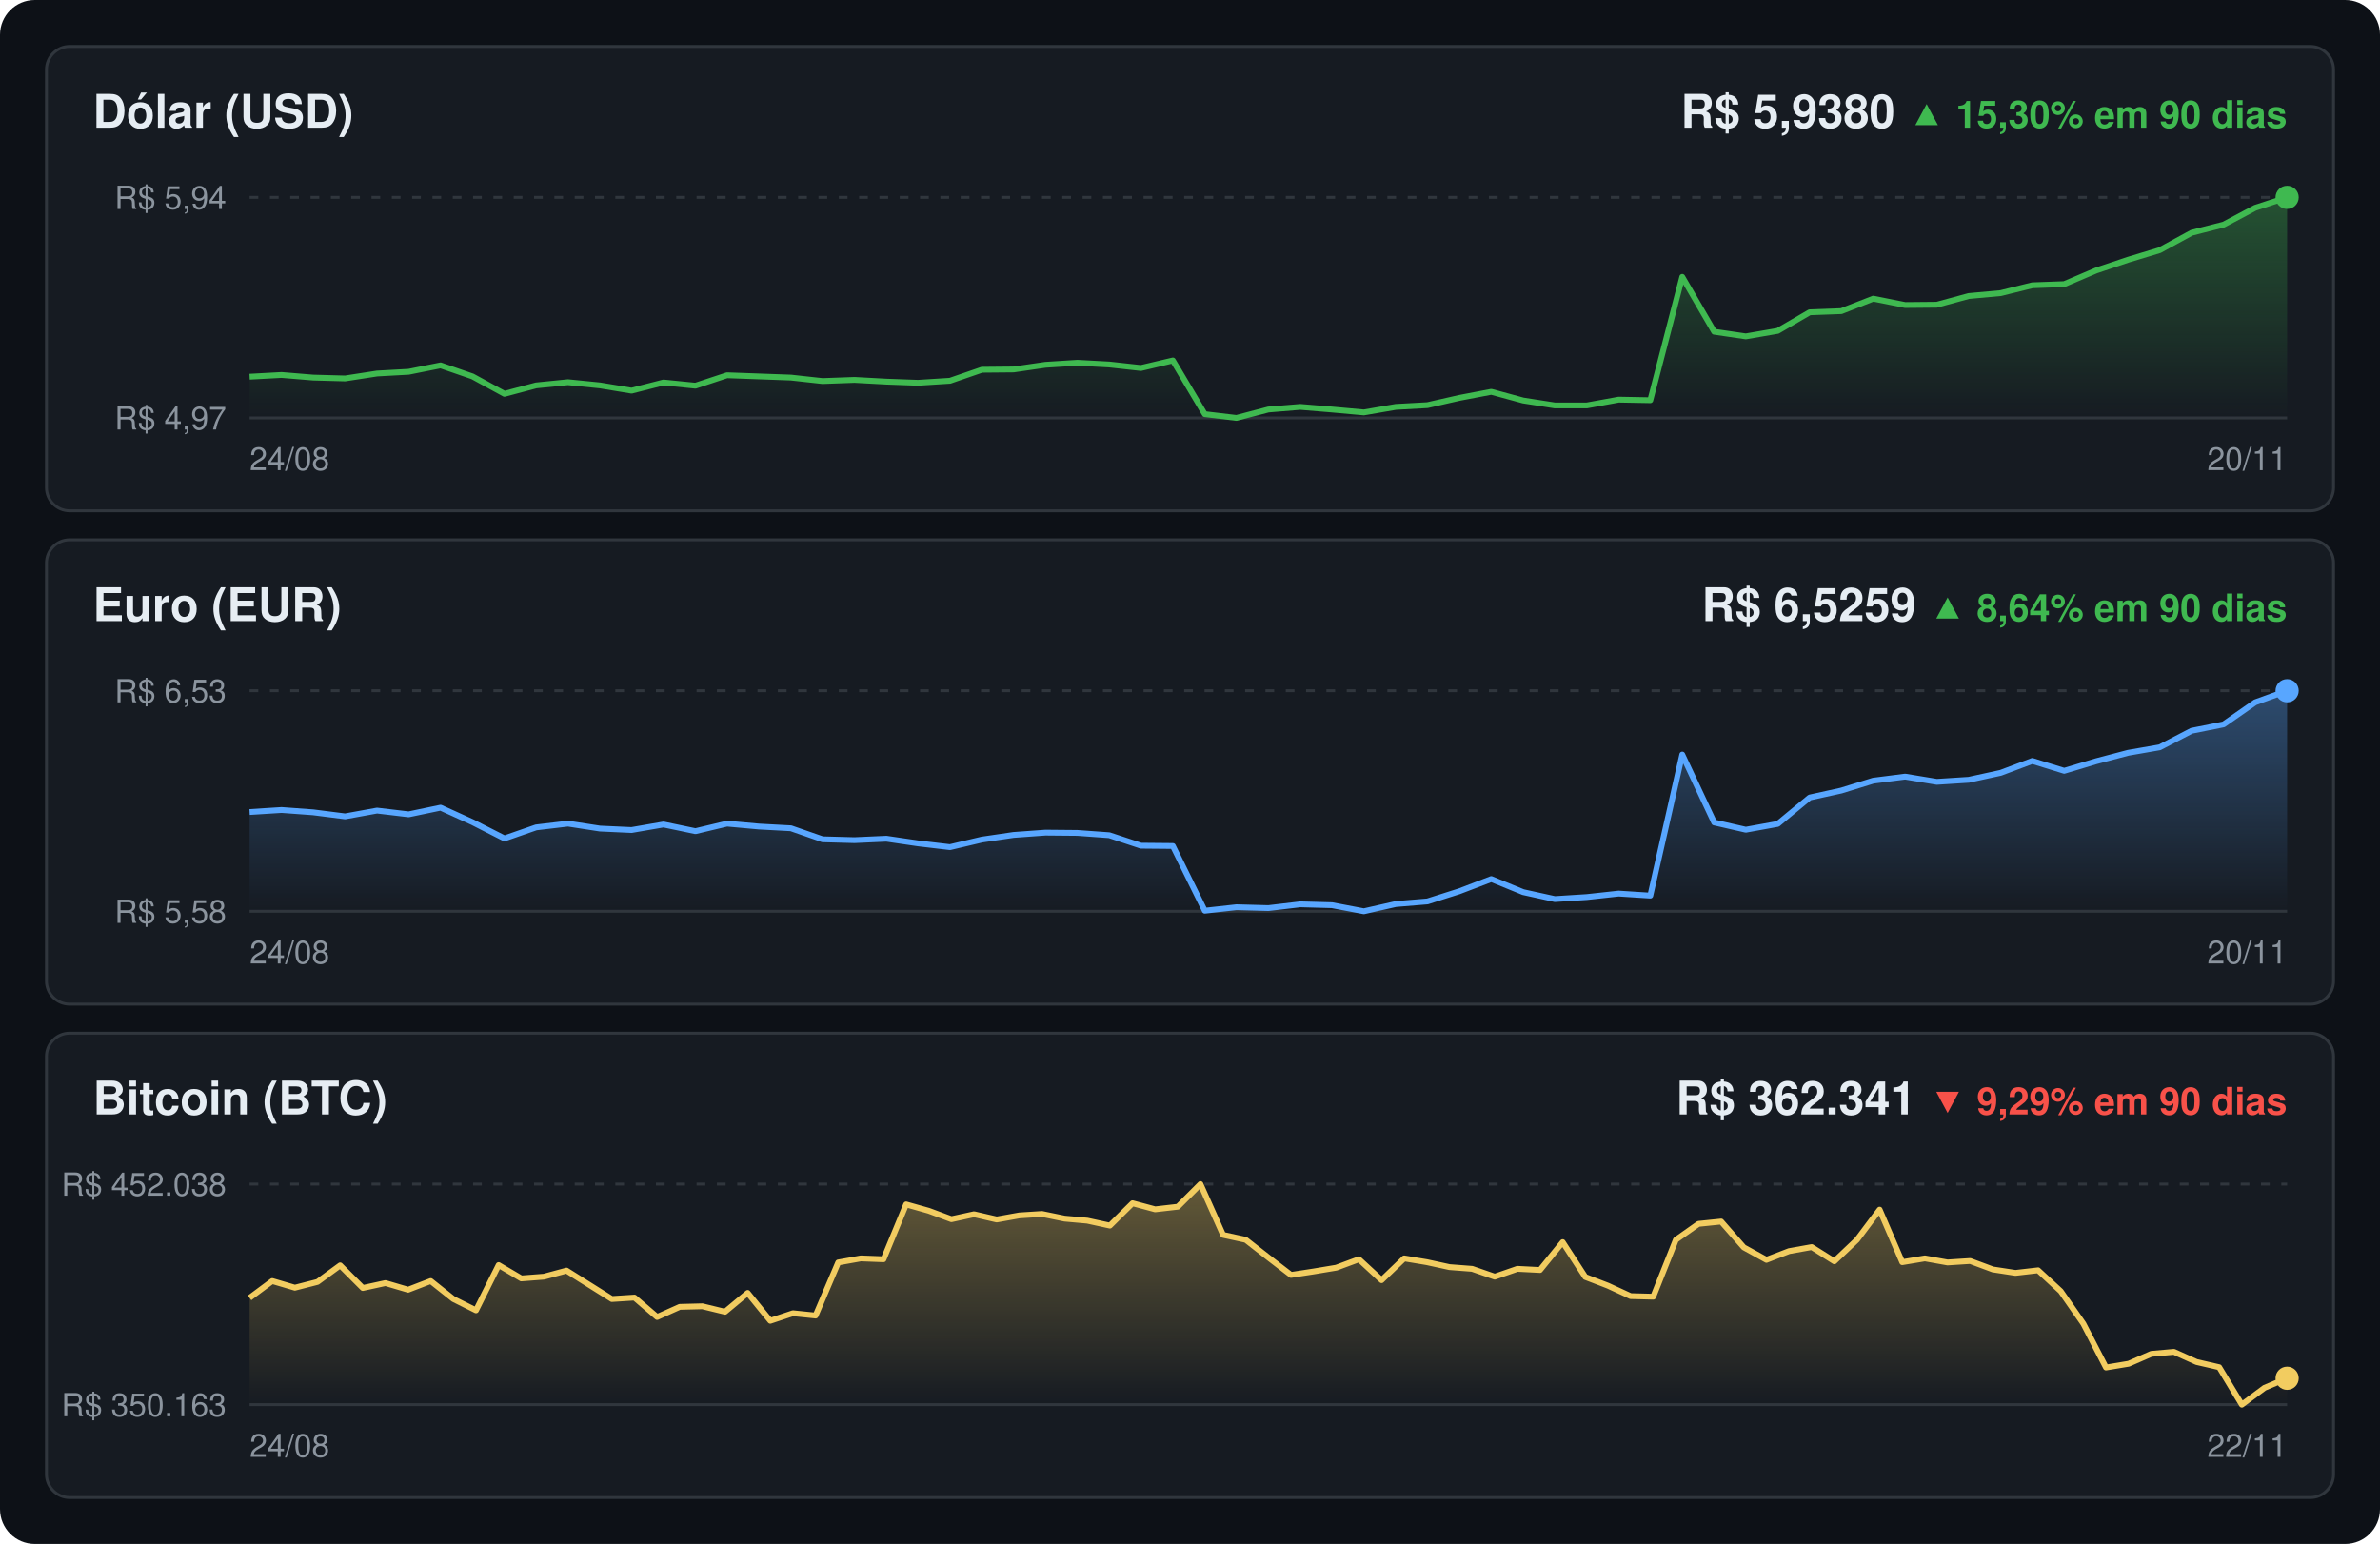
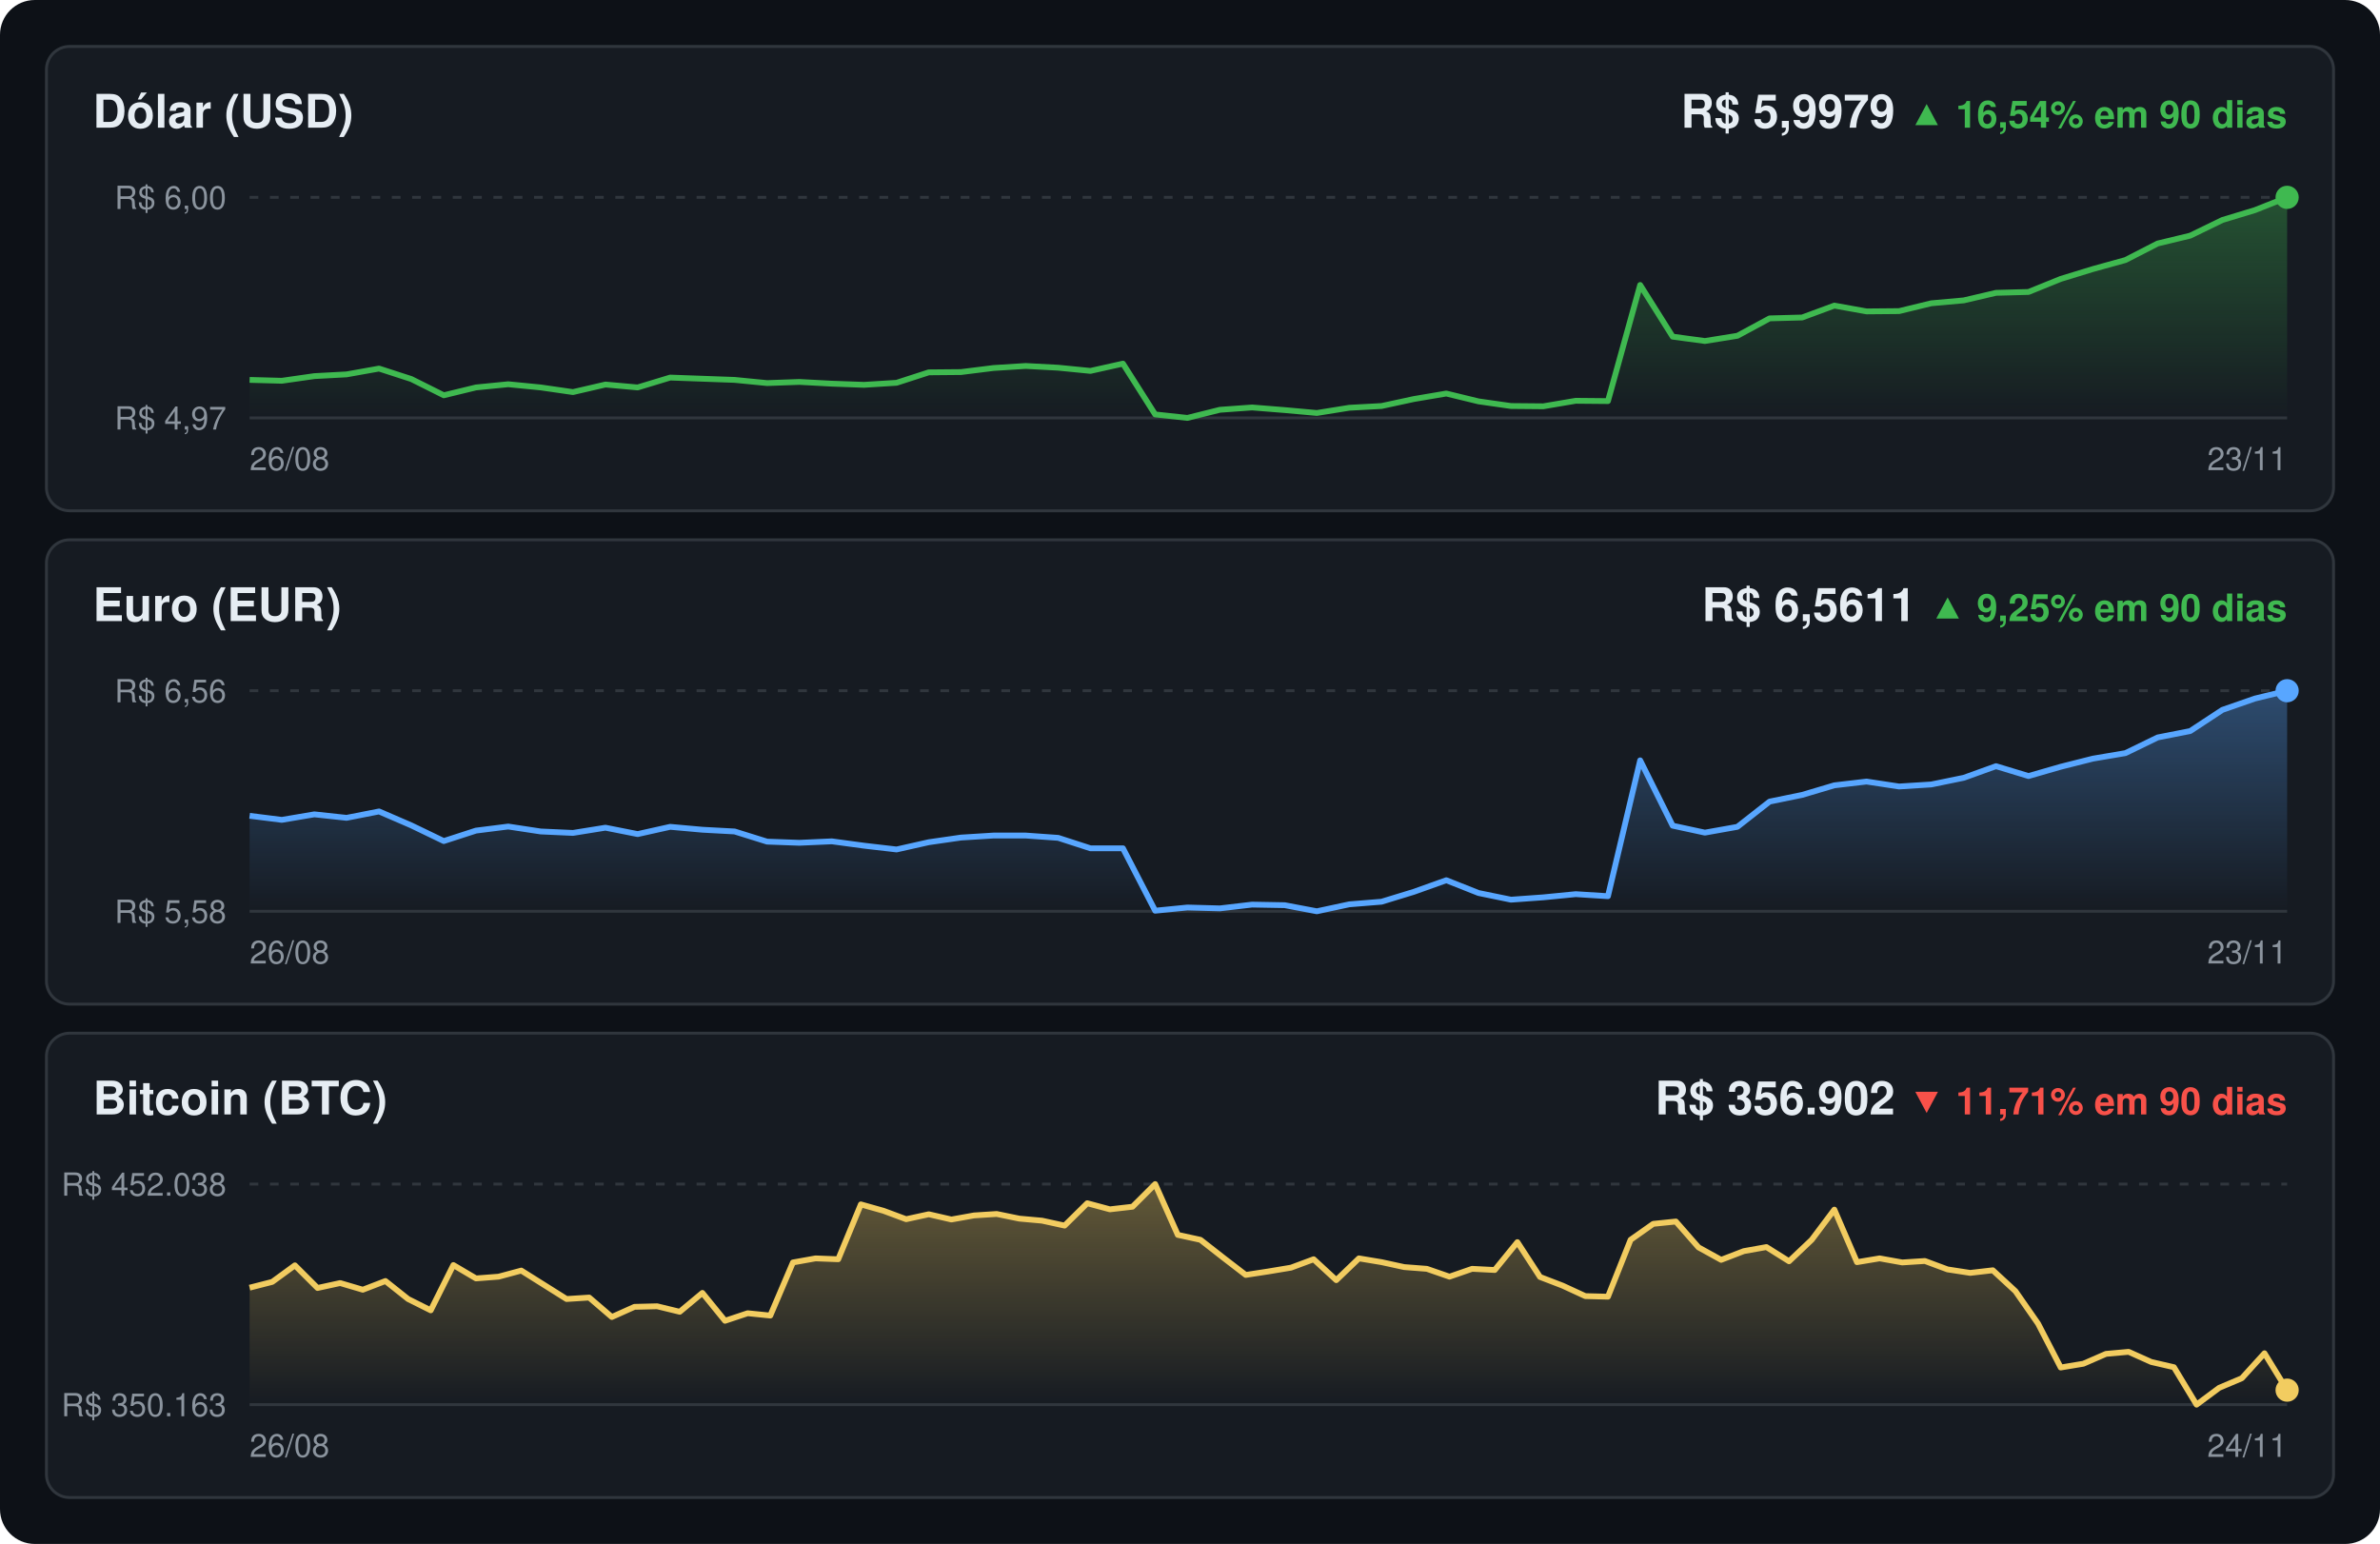
<svg xmlns="http://www.w3.org/2000/svg" viewBox="0 0 820 532" width="820" height="532">
  <defs>
    <linearGradient id="grad-usd" x1="0" y1="0" x2="0" y2="1">
      <stop offset="0" stop-color="#3fb950" stop-opacity=".35" />
      <stop offset="1" stop-color="#3fb950" stop-opacity="0" />
    </linearGradient>
    <linearGradient id="grad-eur" x1="0" y1="0" x2="0" y2="1">
      <stop offset="0" stop-color="#58a6ff" stop-opacity=".35" />
      <stop offset="1" stop-color="#58a6ff" stop-opacity="0" />
    </linearGradient>
    <linearGradient id="grad-btc" x1="0" y1="0" x2="0" y2="1">
      <stop offset="0" stop-color="#f2cc60" stop-opacity=".35" />
      <stop offset="1" stop-color="#f2cc60" stop-opacity="0" />
    </linearGradient>
  </defs>
  <style>
text{font-family:-apple-system,BlinkMacSystemFont,'Segoe UI',Helvetica,Arial,sans-serif;fill:#e6edf3}
.titulo{font-size:16px;font-weight:600}
.eixo{font-size:11px;fill:#8b949e}
</style>
  <rect width="820" height="532" rx="12" fill="#0d1117" />
  <g>
    <rect x="16" y="16" width="788" height="160" rx="8" fill="#161b22" stroke="#30363d" />
    <text x="32" y="44" class="titulo">Dólar (USD)</text>
-     <text x="788" y="44" class="titulo" text-anchor="end">R$ 5,9380
-     <tspan fill="#3fb950" font-size="13"> ▲ 15,30% em 90 dias</tspan>
+     <text x="788" y="44" class="titulo" text-anchor="end">R$ 5,9979
+     <tspan fill="#3fb950" font-size="13"> ▲ 16,54% em 90 dias</tspan>
    </text>
-     <text x="78" y="72" class="eixo" text-anchor="end">R$ 5,94</text>
+     <text x="78" y="72" class="eixo" text-anchor="end">R$ 6,00</text>
    <text x="78" y="148" class="eixo" text-anchor="end">R$ 4,97</text>
    <line x1="86" y1="68" x2="788" y2="68" stroke="#30363d" stroke-dasharray="3 4" />
    <line x1="86" y1="144" x2="788" y2="144" stroke="#30363d" />
-     <path d="M86.0,144 L86.0,129.8 L97.0,129.2 L107.9,130.1 L118.9,130.4 L129.9,128.7 L140.8,128.1 L151.8,125.9 L162.8,129.7 L173.8,135.7 L184.7,132.8 L195.7,131.7 L206.7,132.8 L217.6,134.6 L228.6,131.8 L239.6,132.9 L250.5,129.3 L261.5,129.7 L272.5,130.1 L283.4,131.3 L294.4,130.9 L305.4,131.5 L316.3,131.9 L327.3,131.2 L338.3,127.4 L349.2,127.3 L360.2,125.7 L371.2,125.0 L382.2,125.6 L393.1,126.8 L404.1,124.2 L415.1,142.7 L426.0,144.0 L437.0,141.1 L448.0,140.2 L458.9,141.1 L469.9,142.1 L480.9,140.2 L491.8,139.6 L502.8,137.1 L513.8,135.0 L524.8,138.0 L535.7,139.7 L546.7,139.7 L557.7,137.7 L568.6,137.9 L579.6,95.4 L590.6,114.3 L601.5,115.9 L612.5,114.0 L623.5,107.6 L634.4,107.2 L645.4,102.9 L656.4,105.1 L667.3,105.0 L678.3,102.0 L689.3,101.0 L700.2,98.3 L711.2,97.9 L722.2,93.2 L733.2,89.5 L744.1,86.2 L755.1,80.2 L766.1,77.4 L777.0,71.6 L788.0,68.0 L788.0,144 Z" fill="url(#grad-usd)" />
-     <polyline points="86.0,129.8 97.0,129.2 107.9,130.1 118.9,130.4 129.9,128.7 140.8,128.1 151.8,125.9 162.8,129.7 173.8,135.7 184.7,132.8 195.7,131.7 206.7,132.8 217.6,134.6 228.6,131.8 239.6,132.9 250.5,129.3 261.5,129.7 272.5,130.1 283.4,131.3 294.4,130.9 305.4,131.5 316.3,131.9 327.3,131.2 338.3,127.4 349.2,127.3 360.2,125.7 371.2,125.0 382.2,125.6 393.1,126.8 404.1,124.2 415.1,142.7 426.0,144.0 437.0,141.1 448.0,140.2 458.9,141.1 469.9,142.1 480.9,140.2 491.8,139.6 502.8,137.1 513.8,135.0 524.8,138.0 535.7,139.7 546.7,139.7 557.7,137.7 568.6,137.9 579.6,95.4 590.6,114.3 601.5,115.9 612.5,114.0 623.5,107.6 634.4,107.2 645.4,102.9 656.4,105.1 667.3,105.0 678.3,102.0 689.3,101.0 700.2,98.3 711.2,97.9 722.2,93.2 733.2,89.5 744.1,86.2 755.1,80.2 766.1,77.4 777.0,71.6 788.0,68.0" fill="none" stroke="#3fb950" stroke-width="2" stroke-linejoin="round" />
+     <path d="M86.0,144 L86.0,130.9 L97.1,131.2 L108.3,129.6 L119.4,129.0 L130.6,127.0 L141.7,130.6 L152.9,136.2 L164.0,133.5 L175.1,132.4 L186.3,133.5 L197.4,135.1 L208.6,132.5 L219.7,133.5 L230.9,130.1 L242.0,130.5 L253.1,130.9 L264.3,132.0 L275.4,131.6 L286.6,132.2 L297.7,132.6 L308.9,131.9 L320.0,128.3 L331.1,128.2 L342.3,126.8 L353.4,126.1 L364.6,126.7 L375.7,127.8 L386.9,125.3 L398.0,142.8 L409.1,144.0 L420.3,141.2 L431.4,140.4 L442.6,141.3 L453.7,142.3 L464.9,140.5 L476.0,139.9 L487.1,137.5 L498.3,135.6 L509.4,138.3 L520.6,139.9 L531.7,140.0 L542.9,138.1 L554.0,138.2 L565.1,98.2 L576.3,116.0 L587.4,117.5 L598.6,115.7 L609.7,109.7 L620.9,109.4 L632.0,105.3 L643.1,107.3 L654.3,107.2 L665.4,104.5 L676.6,103.5 L687.7,100.9 L698.9,100.6 L710.0,96.1 L721.1,92.7 L732.3,89.6 L743.4,83.9 L754.6,81.2 L765.7,75.8 L776.9,72.4 L788.0,68.0 L788.0,144 Z" fill="url(#grad-usd)" />
+     <polyline points="86.0,130.9 97.1,131.2 108.3,129.6 119.4,129.0 130.6,127.0 141.7,130.6 152.9,136.2 164.0,133.5 175.1,132.4 186.3,133.5 197.4,135.1 208.6,132.5 219.7,133.5 230.9,130.1 242.0,130.5 253.1,130.9 264.3,132.0 275.4,131.6 286.6,132.2 297.7,132.6 308.9,131.9 320.0,128.3 331.1,128.2 342.3,126.8 353.4,126.1 364.6,126.7 375.7,127.8 386.9,125.3 398.0,142.8 409.1,144.0 420.3,141.2 431.4,140.4 442.6,141.3 453.7,142.3 464.9,140.5 476.0,139.9 487.1,137.5 498.3,135.6 509.4,138.3 520.6,139.9 531.7,140.0 542.9,138.1 554.0,138.2 565.1,98.2 576.3,116.0 587.4,117.5 598.6,115.7 609.7,109.7 620.9,109.4 632.0,105.3 643.1,107.3 654.3,107.2 665.4,104.5 676.6,103.5 687.7,100.9 698.9,100.6 710.0,96.1 721.1,92.7 732.3,89.6 743.4,83.9 754.6,81.2 765.7,75.8 776.9,72.4 788.0,68.0" fill="none" stroke="#3fb950" stroke-width="2" stroke-linejoin="round" />
    <circle cx="788.0" cy="68.0" r="4" fill="#3fb950">
      <animate attributeName="r" values="4;7;4" dur="2s" repeatCount="indefinite" />
    </circle>
-     <text x="86" y="162" class="eixo">24/08</text>
-     <text x="788" y="162" class="eixo" text-anchor="end">20/11</text>
+     <text x="86" y="162" class="eixo">26/08</text>
+     <text x="788" y="162" class="eixo" text-anchor="end">23/11</text>
  </g>
  <g>
    <rect x="16" y="186" width="788" height="160" rx="8" fill="#161b22" stroke="#30363d" />
    <text x="32" y="214" class="titulo">Euro (EUR)</text>
-     <text x="788" y="214" class="titulo" text-anchor="end">R$ 6,5259
-     <tspan fill="#3fb950" font-size="13"> ▲ 8,64% em 90 dias</tspan>
+     <text x="788" y="214" class="titulo" text-anchor="end">R$ 6,5611
+     <tspan fill="#3fb950" font-size="13"> ▲ 9,25% em 90 dias</tspan>
    </text>
-     <text x="78" y="242" class="eixo" text-anchor="end">R$ 6,53</text>
+     <text x="78" y="242" class="eixo" text-anchor="end">R$ 6,56</text>
    <text x="78" y="318" class="eixo" text-anchor="end">R$ 5,58</text>
    <line x1="86" y1="238" x2="788" y2="238" stroke="#30363d" stroke-dasharray="3 4" />
    <line x1="86" y1="314" x2="788" y2="314" stroke="#30363d" />
-     <path d="M86.0,314 L86.0,279.8 L97.0,279.1 L107.9,279.9 L118.9,281.3 L129.9,279.3 L140.8,280.6 L151.8,278.3 L162.8,283.3 L173.8,288.9 L184.7,285.1 L195.7,283.8 L206.7,285.5 L217.6,286.0 L228.6,284.1 L239.6,286.4 L250.5,283.8 L261.5,284.8 L272.5,285.4 L283.4,289.2 L294.4,289.5 L305.4,289.0 L316.3,290.6 L327.3,291.9 L338.3,289.3 L349.2,287.7 L360.2,286.9 L371.2,287.0 L382.2,287.8 L393.1,291.4 L404.1,291.5 L415.1,313.8 L426.0,312.6 L437.0,312.9 L448.0,311.6 L458.9,311.9 L469.9,314.0 L480.9,311.5 L491.8,310.6 L502.8,307.1 L513.8,302.9 L524.8,307.4 L535.7,309.8 L546.7,309.1 L557.7,307.9 L568.6,308.6 L579.6,260.0 L590.6,283.4 L601.5,285.9 L612.5,283.9 L623.5,274.8 L634.4,272.4 L645.4,269.0 L656.4,267.6 L667.3,269.4 L678.3,268.7 L689.3,266.3 L700.2,262.2 L711.2,265.6 L722.2,262.3 L733.2,259.4 L744.1,257.5 L755.1,251.8 L766.1,249.6 L777.0,242.0 L788.0,238.0 L788.0,314 Z" fill="url(#grad-eur)" />
-     <polyline points="86.0,279.8 97.0,279.1 107.9,279.9 118.9,281.3 129.9,279.3 140.8,280.6 151.8,278.3 162.8,283.3 173.8,288.9 184.7,285.1 195.7,283.8 206.7,285.5 217.6,286.0 228.6,284.1 239.6,286.4 250.5,283.8 261.5,284.8 272.5,285.4 283.4,289.2 294.4,289.5 305.4,289.0 316.3,290.6 327.3,291.9 338.3,289.3 349.2,287.7 360.2,286.9 371.2,287.0 382.2,287.8 393.1,291.4 404.1,291.5 415.1,313.8 426.0,312.6 437.0,312.9 448.0,311.6 458.9,311.9 469.9,314.0 480.9,311.5 491.8,310.6 502.8,307.1 513.8,302.9 524.8,307.4 535.7,309.8 546.7,309.1 557.7,307.9 568.6,308.6 579.6,260.0 590.6,283.4 601.5,285.9 612.5,283.9 623.5,274.8 634.4,272.4 645.4,269.0 656.4,267.6 667.3,269.4 678.3,268.7 689.3,266.3 700.2,262.2 711.2,265.6 722.2,262.3 733.2,259.4 744.1,257.5 755.1,251.8 766.1,249.6 777.0,242.0 788.0,238.0" fill="none" stroke="#58a6ff" stroke-width="2" stroke-linejoin="round" />
+     <path d="M86.0,314 L86.0,281.1 L97.1,282.5 L108.3,280.6 L119.4,281.8 L130.6,279.6 L141.7,284.4 L152.9,289.8 L164.0,286.2 L175.1,284.8 L186.3,286.5 L197.4,287.0 L208.6,285.2 L219.7,287.4 L230.9,284.9 L242.0,285.9 L253.1,286.5 L264.3,290.0 L275.4,290.4 L286.6,289.9 L297.7,291.4 L308.9,292.7 L320.0,290.2 L331.1,288.6 L342.3,287.9 L353.4,287.9 L364.6,288.7 L375.7,292.3 L386.9,292.3 L398.0,313.8 L409.1,312.7 L420.3,313.0 L431.4,311.7 L442.6,311.9 L453.7,314.0 L464.9,311.6 L476.0,310.7 L487.1,307.3 L498.3,303.3 L509.4,307.7 L520.6,310.0 L531.7,309.2 L542.9,308.1 L554.0,308.8 L565.1,262.0 L576.3,284.5 L587.4,286.9 L598.6,284.9 L609.7,276.2 L620.9,273.9 L632.0,270.6 L643.1,269.3 L654.3,271.0 L665.4,270.3 L676.6,268.0 L687.7,264.0 L698.9,267.4 L710.0,264.2 L721.1,261.4 L732.3,259.5 L743.4,254.1 L754.6,251.9 L765.7,244.6 L776.9,240.7 L788.0,238.0 L788.0,314 Z" fill="url(#grad-eur)" />
+     <polyline points="86.0,281.1 97.1,282.5 108.3,280.6 119.4,281.8 130.6,279.6 141.7,284.4 152.9,289.8 164.0,286.2 175.1,284.8 186.3,286.5 197.4,287.0 208.6,285.2 219.7,287.4 230.9,284.9 242.0,285.9 253.1,286.5 264.3,290.0 275.4,290.4 286.6,289.9 297.7,291.4 308.9,292.7 320.0,290.2 331.1,288.6 342.3,287.9 353.4,287.9 364.6,288.7 375.7,292.3 386.9,292.3 398.0,313.8 409.1,312.7 420.3,313.0 431.4,311.7 442.6,311.9 453.7,314.0 464.9,311.6 476.0,310.7 487.1,307.3 498.3,303.3 509.4,307.7 520.6,310.0 531.7,309.2 542.9,308.1 554.0,308.8 565.1,262.0 576.3,284.5 587.4,286.9 598.6,284.9 609.7,276.2 620.9,273.9 632.0,270.6 643.1,269.3 654.3,271.0 665.4,270.3 676.6,268.0 687.7,264.0 698.9,267.4 710.0,264.2 721.1,261.4 732.3,259.5 743.4,254.1 754.6,251.9 765.7,244.6 776.9,240.7 788.0,238.0" fill="none" stroke="#58a6ff" stroke-width="2" stroke-linejoin="round" />
    <circle cx="788.0" cy="238.0" r="4" fill="#58a6ff">
      <animate attributeName="r" values="4;7;4" dur="2s" repeatCount="indefinite" />
    </circle>
-     <text x="86" y="332" class="eixo">24/08</text>
-     <text x="788" y="332" class="eixo" text-anchor="end">20/11</text>
+     <text x="86" y="332" class="eixo">26/08</text>
+     <text x="788" y="332" class="eixo" text-anchor="end">23/11</text>
  </g>
  <g>
    <rect x="16" y="356" width="788" height="160" rx="8" fill="#161b22" stroke="#30363d" />
    <text x="32" y="384" class="titulo">Bitcoin (BTC)</text>
-     <text x="788" y="384" class="titulo" text-anchor="end">R$ 362.341
-     <tspan fill="#f85149" font-size="13"> ▼ 9,29% em 90 dias</tspan>
+     <text x="788" y="384" class="titulo" text-anchor="end">R$ 356.902
+     <tspan fill="#f85149" font-size="13"> ▼ 11,71% em 90 dias</tspan>
    </text>
    <text x="78" y="412" class="eixo" text-anchor="end">R$ 452.038</text>
    <text x="78" y="488" class="eixo" text-anchor="end">R$ 350.163</text>
    <line x1="86" y1="408" x2="788" y2="408" stroke="#30363d" stroke-dasharray="3 4" />
    <line x1="86" y1="484" x2="788" y2="484" stroke="#30363d" />
-     <path d="M86.0,484 L86.0,447.2 L93.8,441.4 L101.6,443.7 L109.4,441.7 L117.2,436.0 L125.0,443.8 L132.8,442.1 L140.6,444.4 L148.4,441.4 L156.2,447.6 L164.0,451.5 L171.8,435.9 L179.6,440.5 L187.4,439.9 L195.2,437.8 L203.0,442.7 L210.8,447.6 L218.6,447.1 L226.4,453.8 L234.2,450.3 L242.0,450.1 L249.8,452.0 L257.6,445.5 L265.4,455.1 L273.2,452.5 L281.0,453.3 L288.8,435.0 L296.6,433.6 L304.4,433.9 L312.2,415.0 L320.0,417.2 L327.8,420.1 L335.6,418.4 L343.4,420.2 L351.2,418.8 L359.0,418.3 L366.8,419.9 L374.6,420.6 L382.4,422.3 L390.2,414.6 L398.0,416.7 L405.8,415.8 L413.6,408.0 L421.4,425.5 L429.2,427.2 L437.0,433.3 L444.8,439.3 L452.6,438.1 L460.4,436.8 L468.2,433.9 L476.0,441.1 L483.8,433.6 L491.6,434.9 L499.4,436.6 L507.2,437.2 L515.0,439.9 L522.8,437.2 L530.6,437.6 L538.4,428.0 L546.2,440.0 L554.0,443.0 L561.8,446.6 L569.6,446.8 L577.4,427.2 L585.2,421.7 L593.0,420.9 L600.8,429.8 L608.6,434.1 L616.4,431.1 L624.2,429.7 L632.0,434.6 L639.8,427.2 L647.6,416.8 L655.4,434.9 L663.2,433.6 L671.0,435.0 L678.8,434.5 L686.6,437.4 L694.4,438.6 L702.2,437.7 L710.0,444.9 L717.8,456.1 L725.6,471.2 L733.4,469.9 L741.2,466.5 L749.0,465.8 L756.8,469.3 L764.6,471.1 L772.4,484.0 L780.2,478.2 L788.0,474.9 L788.0,484 Z" fill="url(#grad-btc)" />
-     <polyline points="86.0,447.2 93.8,441.4 101.6,443.7 109.4,441.7 117.2,436.0 125.0,443.8 132.8,442.1 140.6,444.4 148.4,441.4 156.2,447.6 164.0,451.5 171.8,435.9 179.6,440.5 187.4,439.9 195.2,437.8 203.0,442.7 210.8,447.6 218.6,447.1 226.4,453.8 234.2,450.3 242.0,450.1 249.8,452.0 257.6,445.5 265.4,455.1 273.2,452.5 281.0,453.3 288.8,435.0 296.6,433.6 304.4,433.9 312.2,415.0 320.0,417.2 327.8,420.1 335.6,418.4 343.4,420.2 351.2,418.8 359.0,418.3 366.8,419.9 374.6,420.6 382.4,422.3 390.2,414.6 398.0,416.7 405.8,415.8 413.6,408.0 421.4,425.5 429.2,427.2 437.0,433.3 444.8,439.3 452.6,438.1 460.4,436.8 468.2,433.9 476.0,441.1 483.8,433.6 491.6,434.9 499.4,436.6 507.2,437.2 515.0,439.9 522.8,437.2 530.6,437.6 538.4,428.0 546.2,440.0 554.0,443.0 561.8,446.6 569.6,446.8 577.4,427.2 585.2,421.7 593.0,420.9 600.8,429.8 608.6,434.1 616.4,431.1 624.2,429.7 632.0,434.6 639.8,427.2 647.6,416.8 655.4,434.9 663.2,433.6 671.0,435.0 678.8,434.5 686.6,437.4 694.4,438.6 702.2,437.7 710.0,444.9 717.8,456.1 725.6,471.2 733.4,469.9 741.2,466.5 749.0,465.8 756.8,469.3 764.6,471.1 772.4,484.0 780.2,478.2 788.0,474.9" fill="none" stroke="#f2cc60" stroke-width="2" stroke-linejoin="round" />
-     <circle cx="788.0" cy="474.9" r="4" fill="#f2cc60">
+     <path d="M86.0,484 L86.0,443.7 L93.8,441.7 L101.6,436.0 L109.4,443.8 L117.2,442.1 L125.0,444.4 L132.8,441.4 L140.6,447.6 L148.4,451.5 L156.2,435.9 L164.0,440.5 L171.8,439.9 L179.6,437.8 L187.4,442.7 L195.2,447.6 L203.0,447.1 L210.8,453.8 L218.6,450.3 L226.4,450.1 L234.2,452.0 L242.0,445.5 L249.8,455.1 L257.6,452.5 L265.4,453.3 L273.2,435.0 L281.0,433.6 L288.8,433.9 L296.6,415.0 L304.4,417.2 L312.2,420.1 L320.0,418.4 L327.8,420.2 L335.6,418.8 L343.4,418.3 L351.2,419.9 L359.0,420.6 L366.8,422.3 L374.6,414.6 L382.4,416.7 L390.2,415.8 L398.0,408.0 L405.8,425.5 L413.6,427.2 L421.4,433.3 L429.2,439.3 L437.0,438.1 L444.8,436.8 L452.6,433.9 L460.4,441.1 L468.2,433.6 L476.0,434.9 L483.8,436.6 L491.6,437.2 L499.4,439.9 L507.2,437.2 L515.0,437.6 L522.8,428.0 L530.6,440.0 L538.4,443.0 L546.2,446.6 L554.0,446.8 L561.8,427.2 L569.6,421.7 L577.4,420.9 L585.2,429.8 L593.0,434.1 L600.8,431.1 L608.6,429.7 L616.4,434.6 L624.2,427.2 L632.0,416.8 L639.8,434.9 L647.6,433.6 L655.4,435.0 L663.2,434.5 L671.0,437.4 L678.8,438.6 L686.6,437.7 L694.4,444.9 L702.2,456.1 L710.0,471.2 L717.8,469.9 L725.6,466.5 L733.4,465.8 L741.2,469.3 L749.0,471.1 L756.8,484.0 L764.6,478.2 L772.4,474.9 L780.2,466.3 L788.0,479.0 L788.0,484 Z" fill="url(#grad-btc)" />
+     <polyline points="86.0,443.7 93.8,441.7 101.6,436.0 109.4,443.8 117.2,442.1 125.0,444.4 132.8,441.4 140.6,447.6 148.4,451.5 156.2,435.9 164.0,440.5 171.8,439.9 179.6,437.8 187.4,442.7 195.2,447.6 203.0,447.1 210.8,453.8 218.6,450.3 226.4,450.1 234.2,452.0 242.0,445.5 249.8,455.1 257.6,452.5 265.4,453.3 273.2,435.0 281.0,433.6 288.8,433.9 296.6,415.0 304.4,417.2 312.2,420.1 320.0,418.4 327.8,420.2 335.6,418.8 343.4,418.3 351.2,419.9 359.0,420.6 366.8,422.3 374.6,414.6 382.4,416.7 390.2,415.8 398.0,408.0 405.8,425.5 413.6,427.2 421.4,433.3 429.2,439.3 437.0,438.1 444.8,436.8 452.6,433.9 460.4,441.1 468.2,433.6 476.0,434.9 483.8,436.6 491.6,437.2 499.4,439.9 507.2,437.2 515.0,437.6 522.8,428.0 530.6,440.0 538.4,443.0 546.2,446.6 554.0,446.8 561.8,427.2 569.6,421.7 577.4,420.9 585.2,429.8 593.0,434.1 600.8,431.1 608.6,429.7 616.4,434.6 624.2,427.2 632.0,416.8 639.8,434.9 647.6,433.6 655.4,435.0 663.2,434.5 671.0,437.4 678.8,438.6 686.6,437.7 694.4,444.9 702.2,456.1 710.0,471.2 717.8,469.9 725.6,466.5 733.4,465.8 741.2,469.3 749.0,471.1 756.8,484.0 764.6,478.2 772.4,474.9 780.2,466.3 788.0,479.0" fill="none" stroke="#f2cc60" stroke-width="2" stroke-linejoin="round" />
+     <circle cx="788.0" cy="479.0" r="4" fill="#f2cc60">
      <animate attributeName="r" values="4;7;4" dur="2s" repeatCount="indefinite" />
    </circle>
-     <text x="86" y="502" class="eixo">24/08</text>
-     <text x="788" y="502" class="eixo" text-anchor="end">22/11</text>
+     <text x="86" y="502" class="eixo">26/08</text>
+     <text x="788" y="502" class="eixo" text-anchor="end">24/11</text>
  </g>
</svg>
